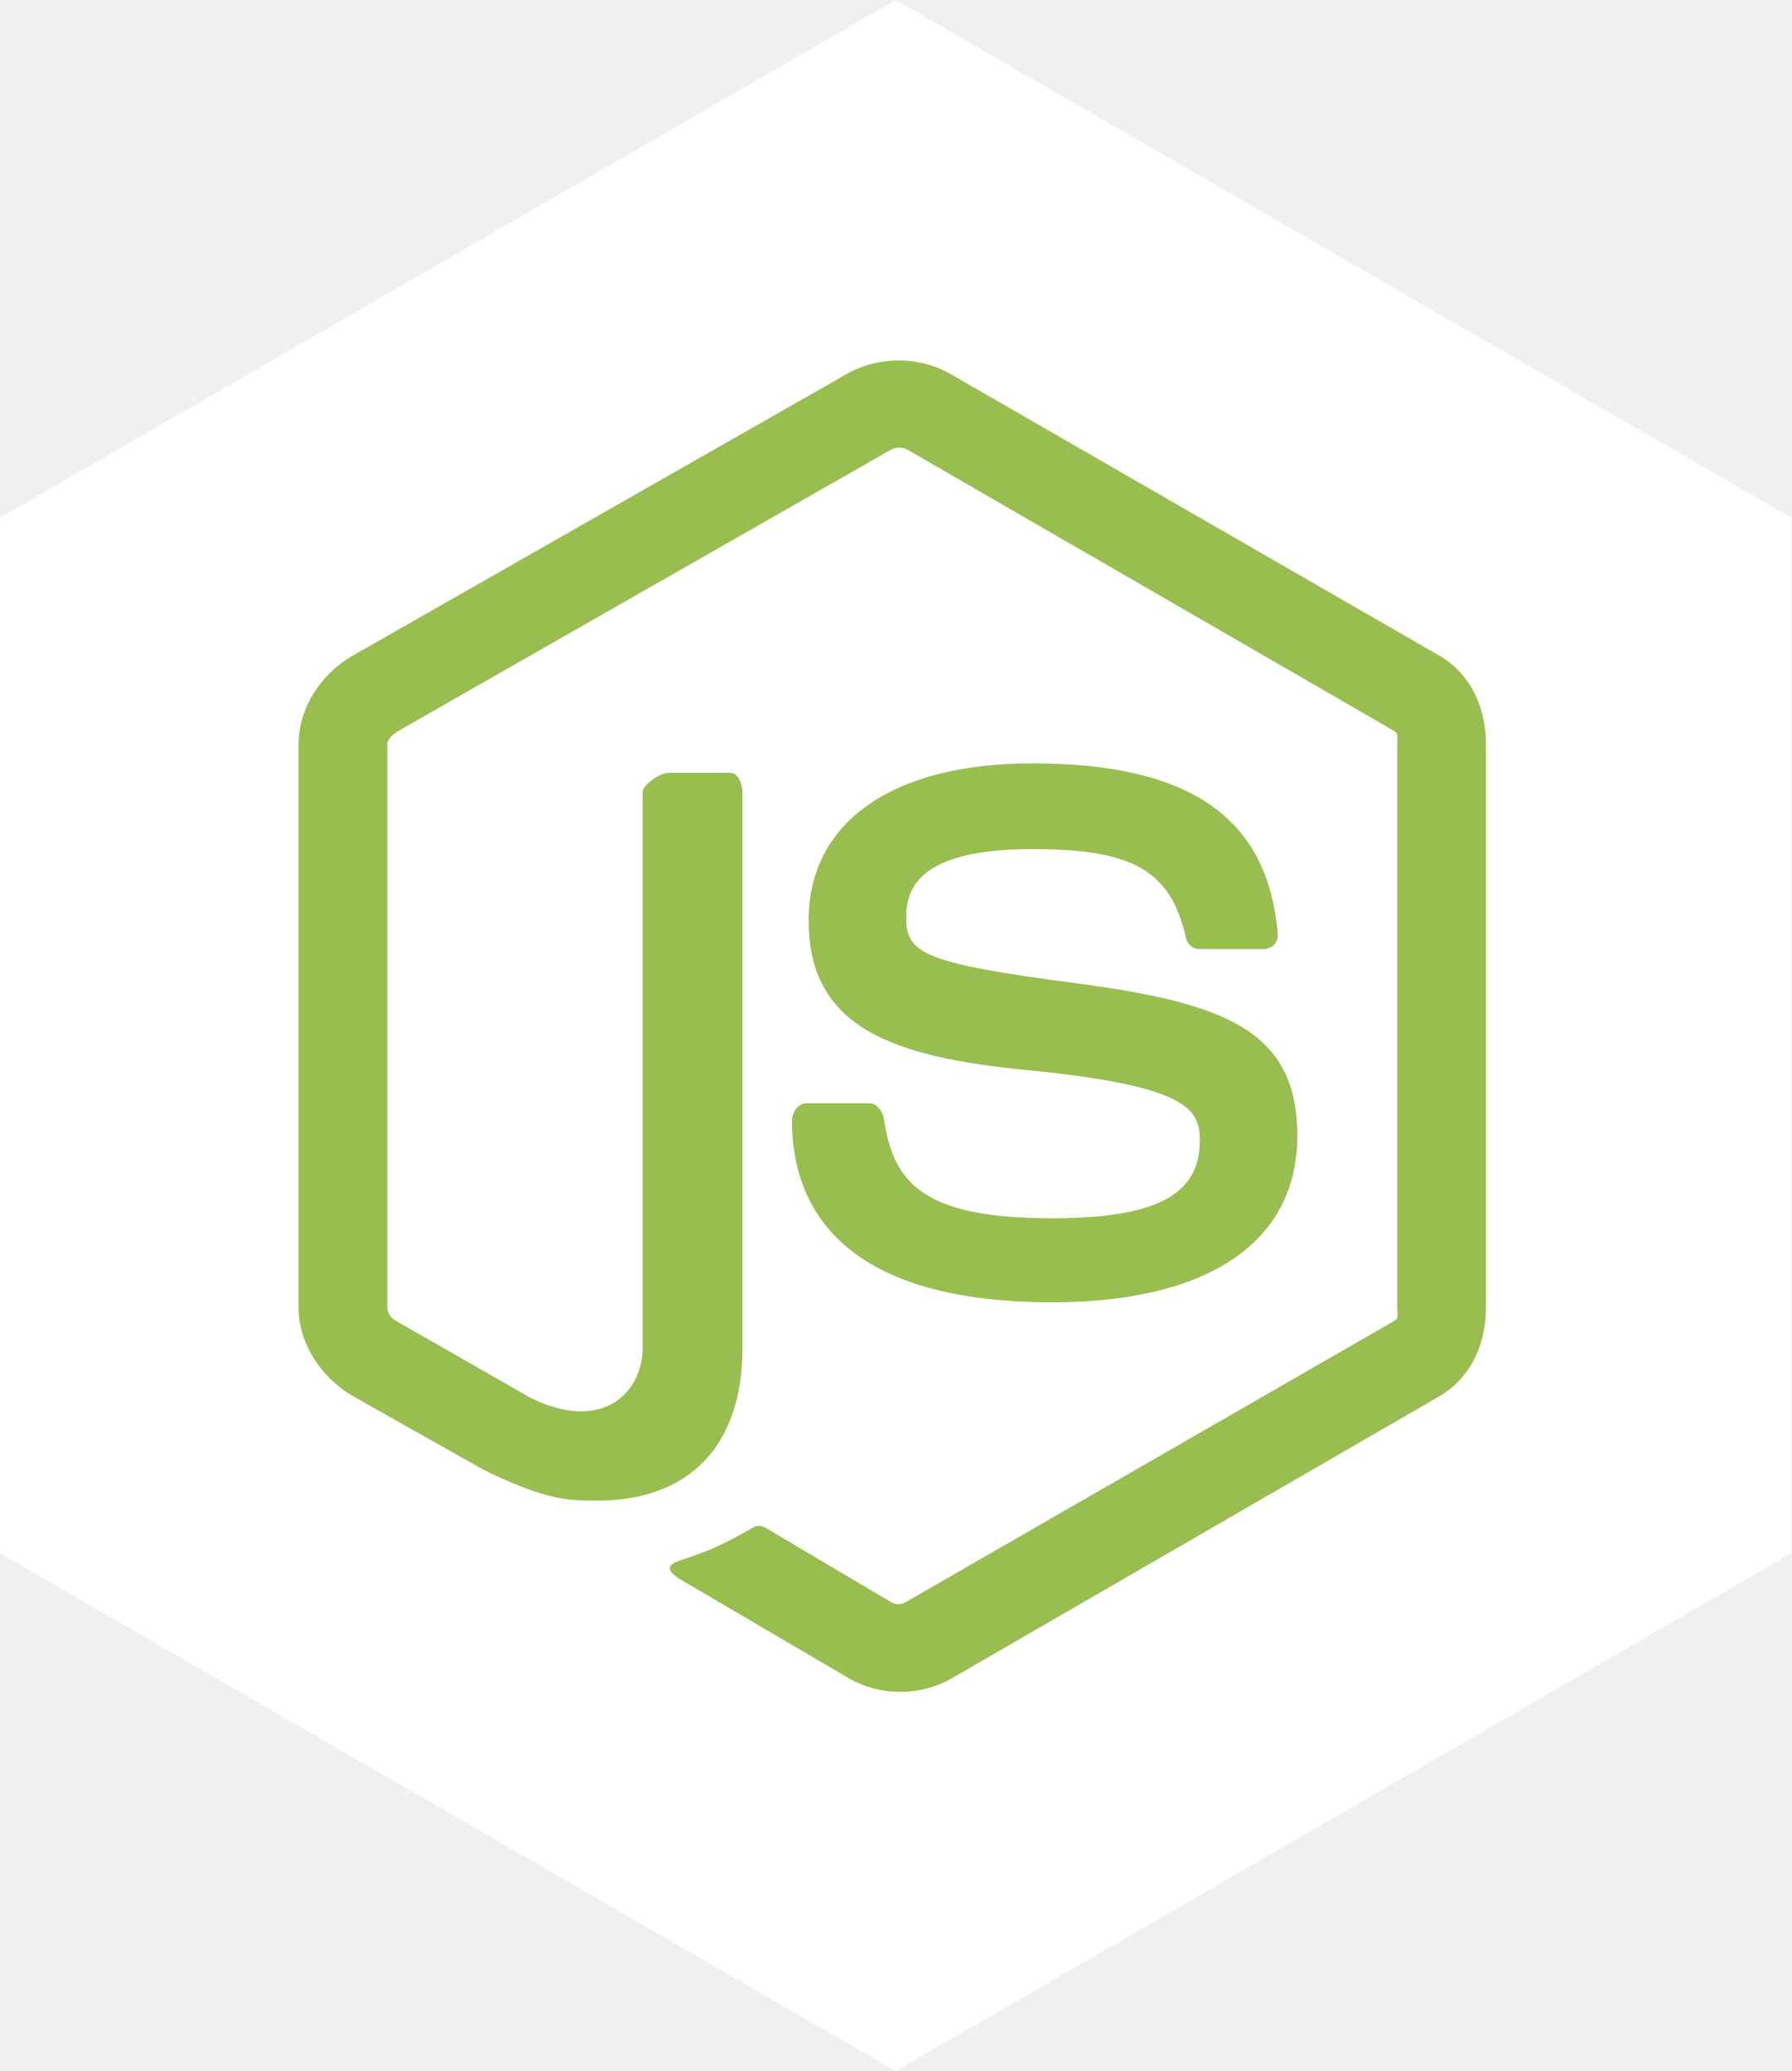
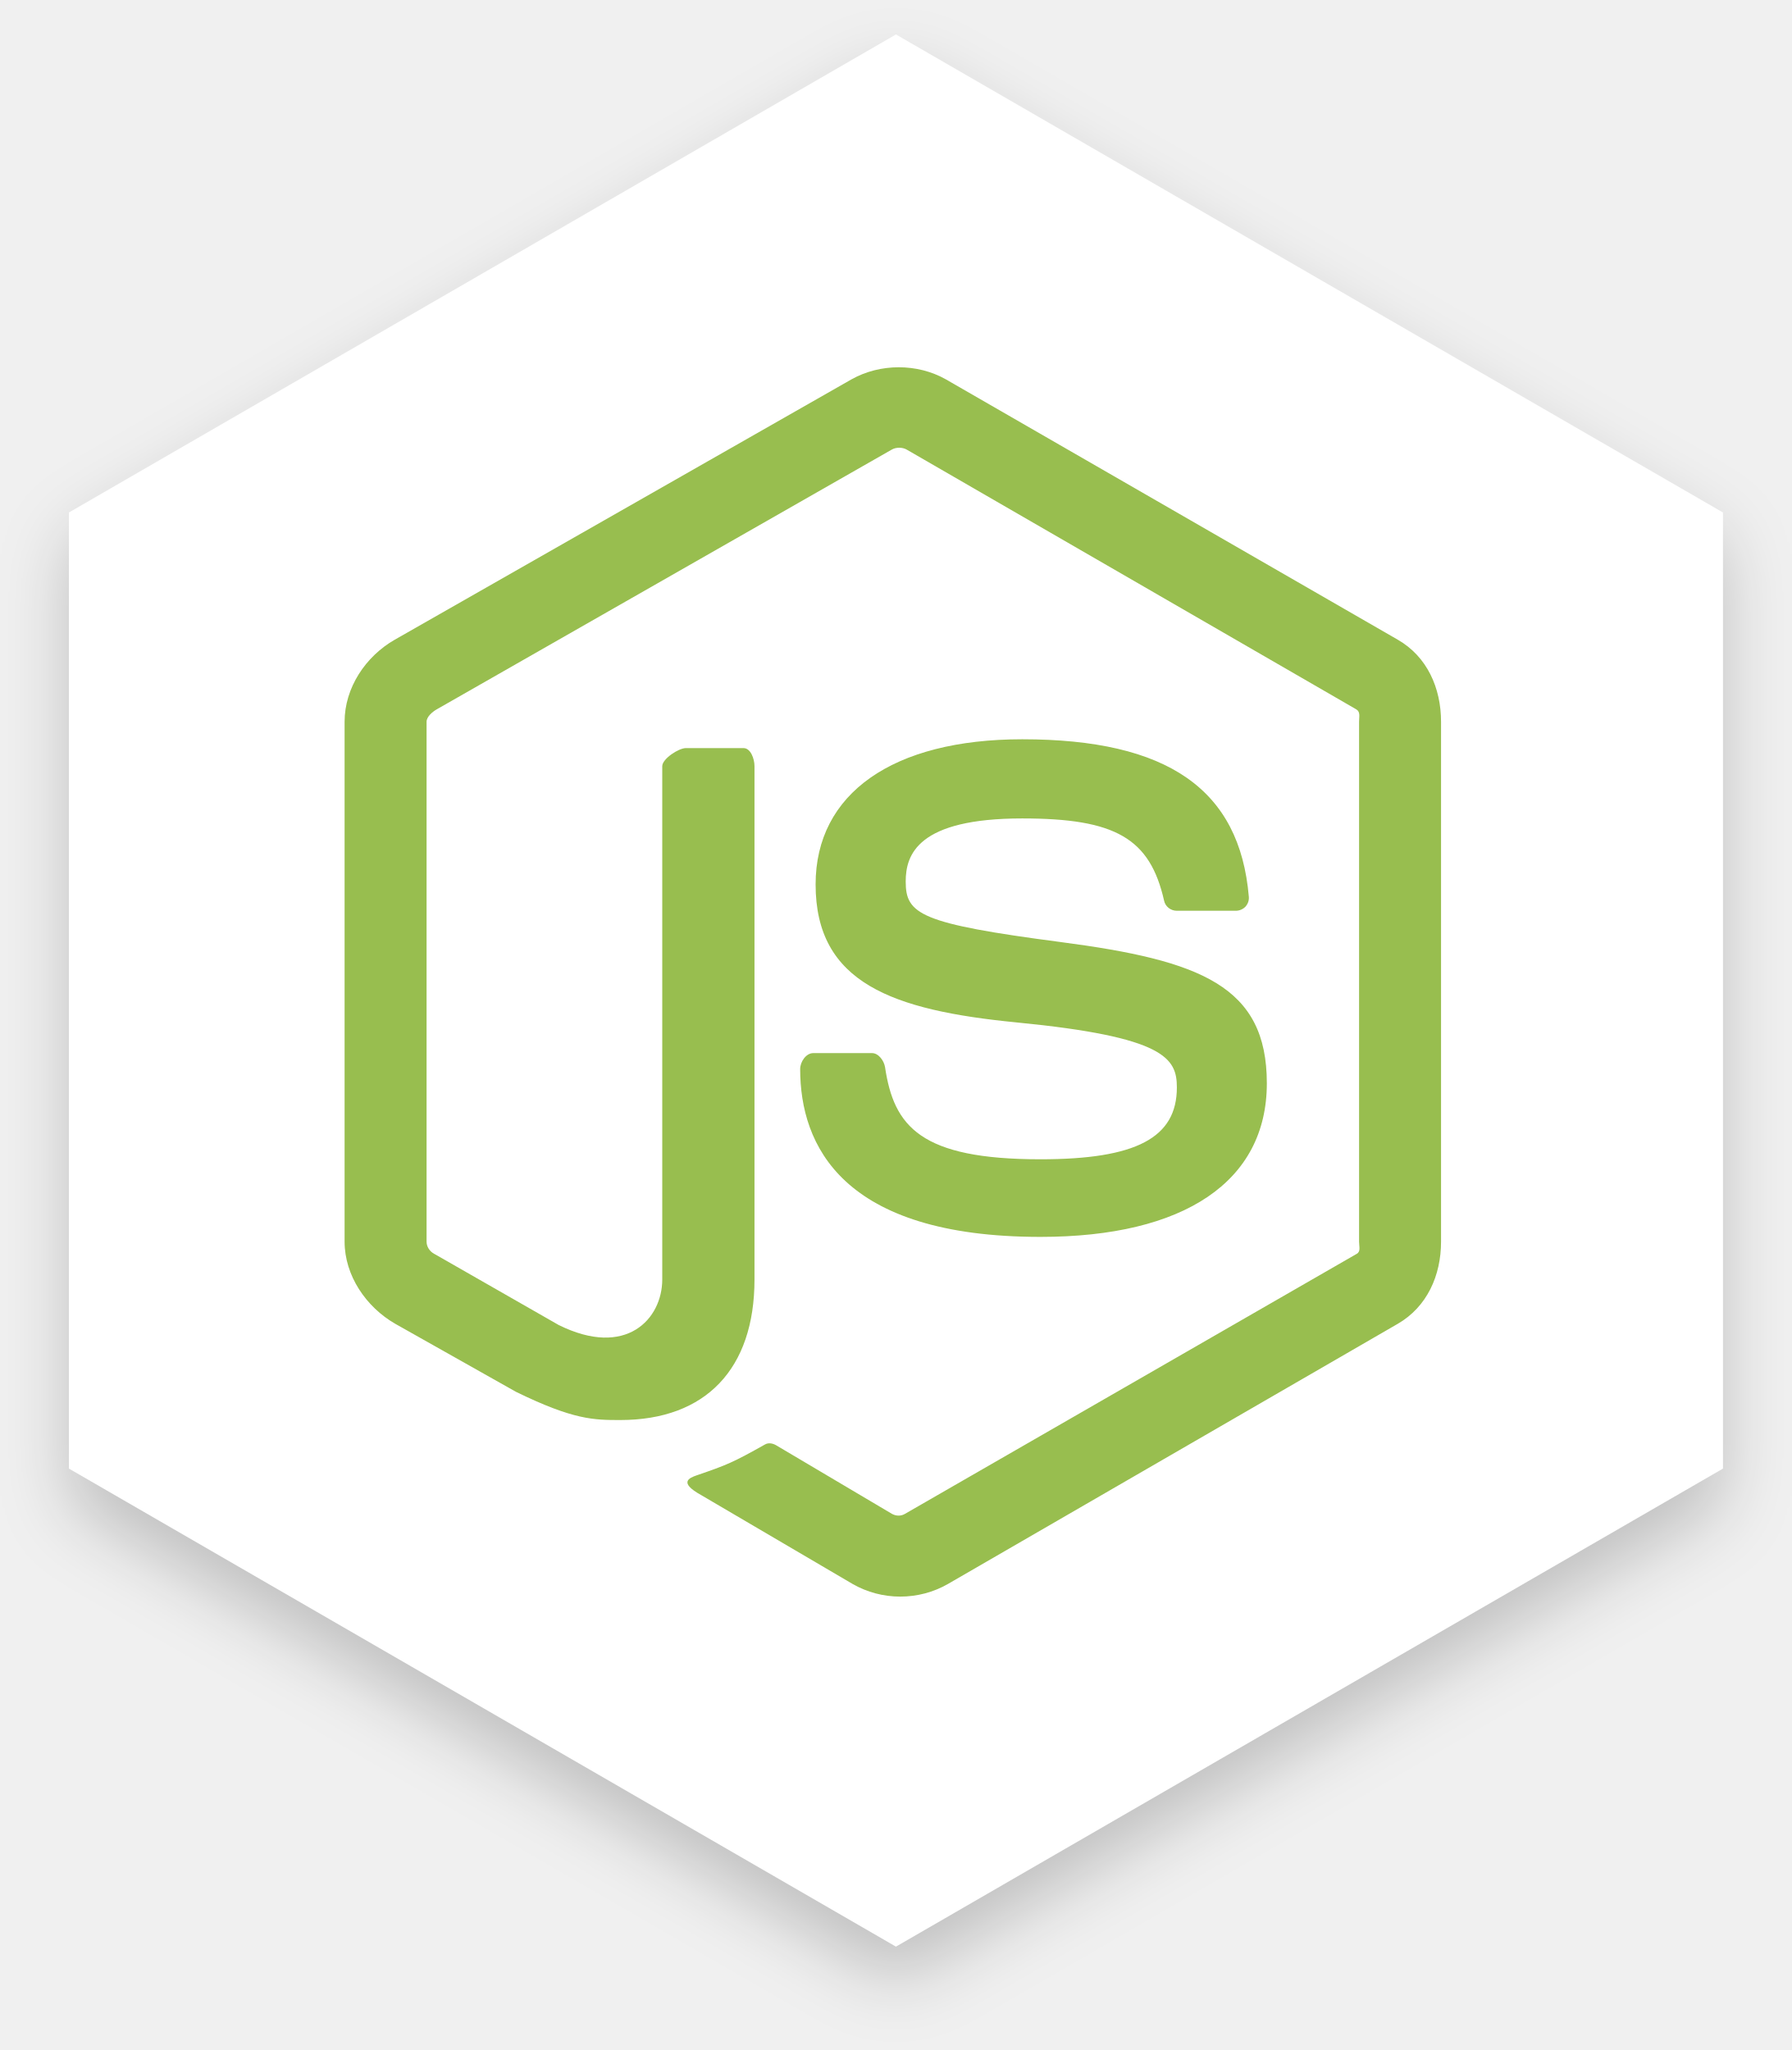
- <svg xmlns="http://www.w3.org/2000/svg" width="96px" height="111px" viewBox="0 0 96 111" version="1.1">
-   <defs />
+ <svg xmlns="http://www.w3.org/2000/svg" xmlns:xlink="http://www.w3.org/1999/xlink" width="104px" height="119px" viewBox="0 0 104 119" version="1.1">
+   <defs>
+     <polygon id="path-1" points="48 0 96 27.75 96 83.25 48 111 -2.35633735e-12 83.25 -2.38653541e-12 27.75" />
+     <filter x="-50%" y="-50%" width="200%" height="200%" filterUnits="objectBoundingBox" id="filter-2">
+       <feOffset dx="0" dy="2" in="SourceAlpha" result="shadowOffsetOuter1" />
+       <feGaussianBlur stdDeviation="2" in="shadowOffsetOuter1" result="shadowBlurOuter1" />
+       <feColorMatrix values="0 0 0 0 0   0 0 0 0 0   0 0 0 0 0  0 0 0 0.2 0" type="matrix" in="shadowBlurOuter1" />
+     </filter>
+   </defs>
  <g id="Page-1" stroke="none" stroke-width="1" fill="none" fill-rule="evenodd">
-     <g id="DesktopHD_Round7_ClientGuides-Copy" transform="translate(-390, -1368)">
-       <g id="clients-copy" transform="translate(390, 1169)">
+     <g id="DesktopHD_Round7_ClientGuides-Copy" transform="translate(-385, -1264)">
+       <g id="clients-copy" transform="translate(389, 1067)">
        <g id="row1">
          <g id="node" transform="translate(0, 199)">
-             <polygon id="Polygon" fill="#FFFFFF" points="48 0 96 27.75 96 83.25 48 111 -2.35633735e-12 83.25 -2.38653541e-12 27.75" />
+             <g id="Polygon">
+               <use fill="black" fill-opacity="1" filter="url(#filter-2)" xlink:href="#path-1" />
+               <use fill="#FFFFFF" fill-rule="evenodd" xlink:href="#path-1" />
+             </g>
            <g id="nodejs" transform="translate(16, 19)" fill="#98BE4F">
              <path d="M61.122,16.132 L34.896,1.02 C33.242,0.086 31.088,0.086 29.421,1.02 L2.915,16.132 C1.208,17.106 0,18.937 0,20.896 L0,51.078 C0,53.037 1.239,54.869 2.946,55.848 L9.949,59.795 C13.297,61.431 14.48,61.431 16.003,61.431 C20.959,61.431 23.79,58.458 23.79,53.271 L23.79,23.473 C23.79,23.052 23.569,22.426 23.153,22.426 L19.808,22.426 C19.385,22.426 18.437,23.052 18.437,23.473 L18.437,53.27 C18.437,55.569 16.341,57.857 12.424,55.914 L5.188,51.775 C4.936,51.639 4.758,51.366 4.758,51.078 L4.758,20.896 C4.758,20.611 5.088,20.326 5.342,20.18 L31.763,5.095 C32.009,4.956 32.372,4.956 32.618,5.095 L58.717,20.177 C58.967,20.326 58.879,20.603 58.879,20.896 L58.879,51.078 C58.879,51.366 58.987,51.646 58.741,51.785 L32.521,66.879 C32.296,67.013 32.017,67.013 31.771,66.879 L25.046,62.896 C24.843,62.779 24.603,62.737 24.408,62.845 C22.537,63.898 22.192,64.038 20.437,64.641 C20.005,64.791 19.368,65.05 20.681,65.78 L29.482,70.946 C30.325,71.43 31.282,71.681 32.246,71.681 C33.222,71.681 34.178,71.43 35.021,70.946 L61.121,55.848 C62.828,54.862 63.637,53.037 63.637,51.078 L63.637,20.896 C63.637,18.937 62.828,17.111 61.122,16.132 L61.122,16.132 Z M40.389,46.295 C33.415,46.295 31.879,44.386 31.367,40.945 C31.307,40.574 30.99,40.131 30.61,40.131 L27.202,40.131 C26.78,40.131 26.441,40.639 26.441,41.055 C26.441,45.462 28.855,50.8 40.389,50.8 C48.739,50.8 53.526,47.581 53.526,41.883 C53.526,36.234 49.68,34.752 41.582,33.688 C33.398,32.615 32.566,32.072 32.566,30.17 C32.566,28.601 33.27,26.509 39.331,26.509 C44.746,26.509 46.742,27.662 47.563,31.284 C47.633,31.625 47.947,31.869 48.301,31.869 L51.723,31.869 C51.933,31.869 52.134,31.784 52.282,31.635 C52.424,31.475 52.5,31.273 52.481,31.057 C51.951,24.821 47.775,21.914 39.33,21.914 C31.818,21.914 27.337,25.062 27.337,30.339 C27.337,36.062 31.795,37.644 39.007,38.351 C47.633,39.19 48.304,40.442 48.304,42.125 C48.304,45.05 45.938,46.295 40.389,46.295 L40.389,46.295 Z" id="Shape" />
            </g>
          </g>
        </g>
      </g>
    </g>
  </g>
</svg>
